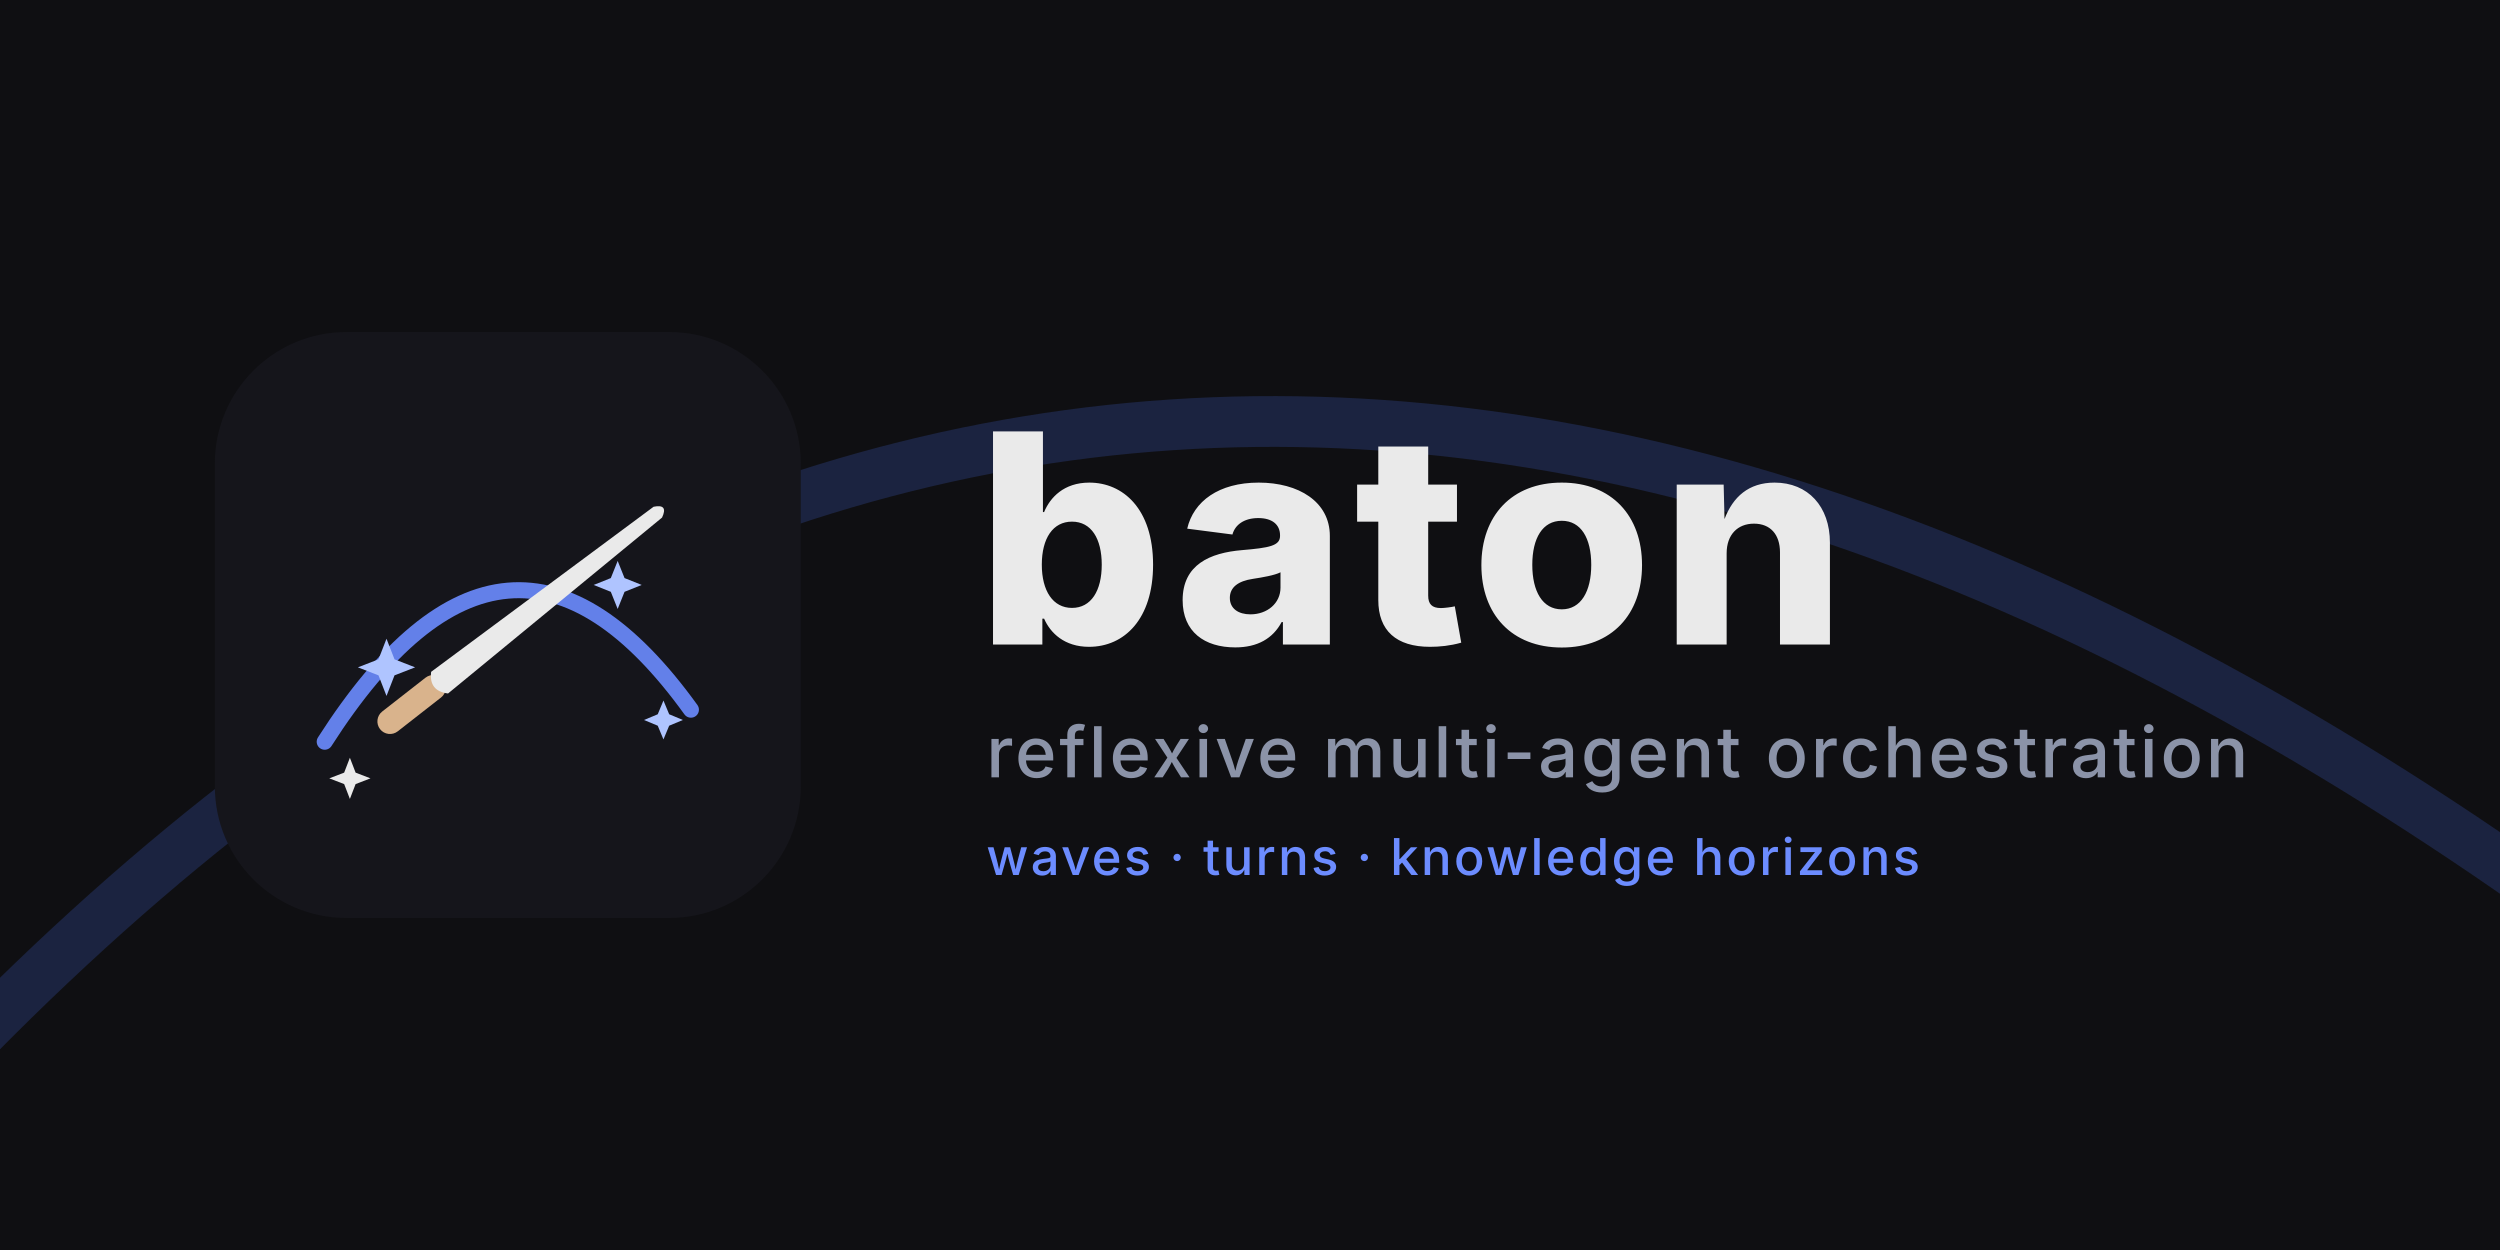
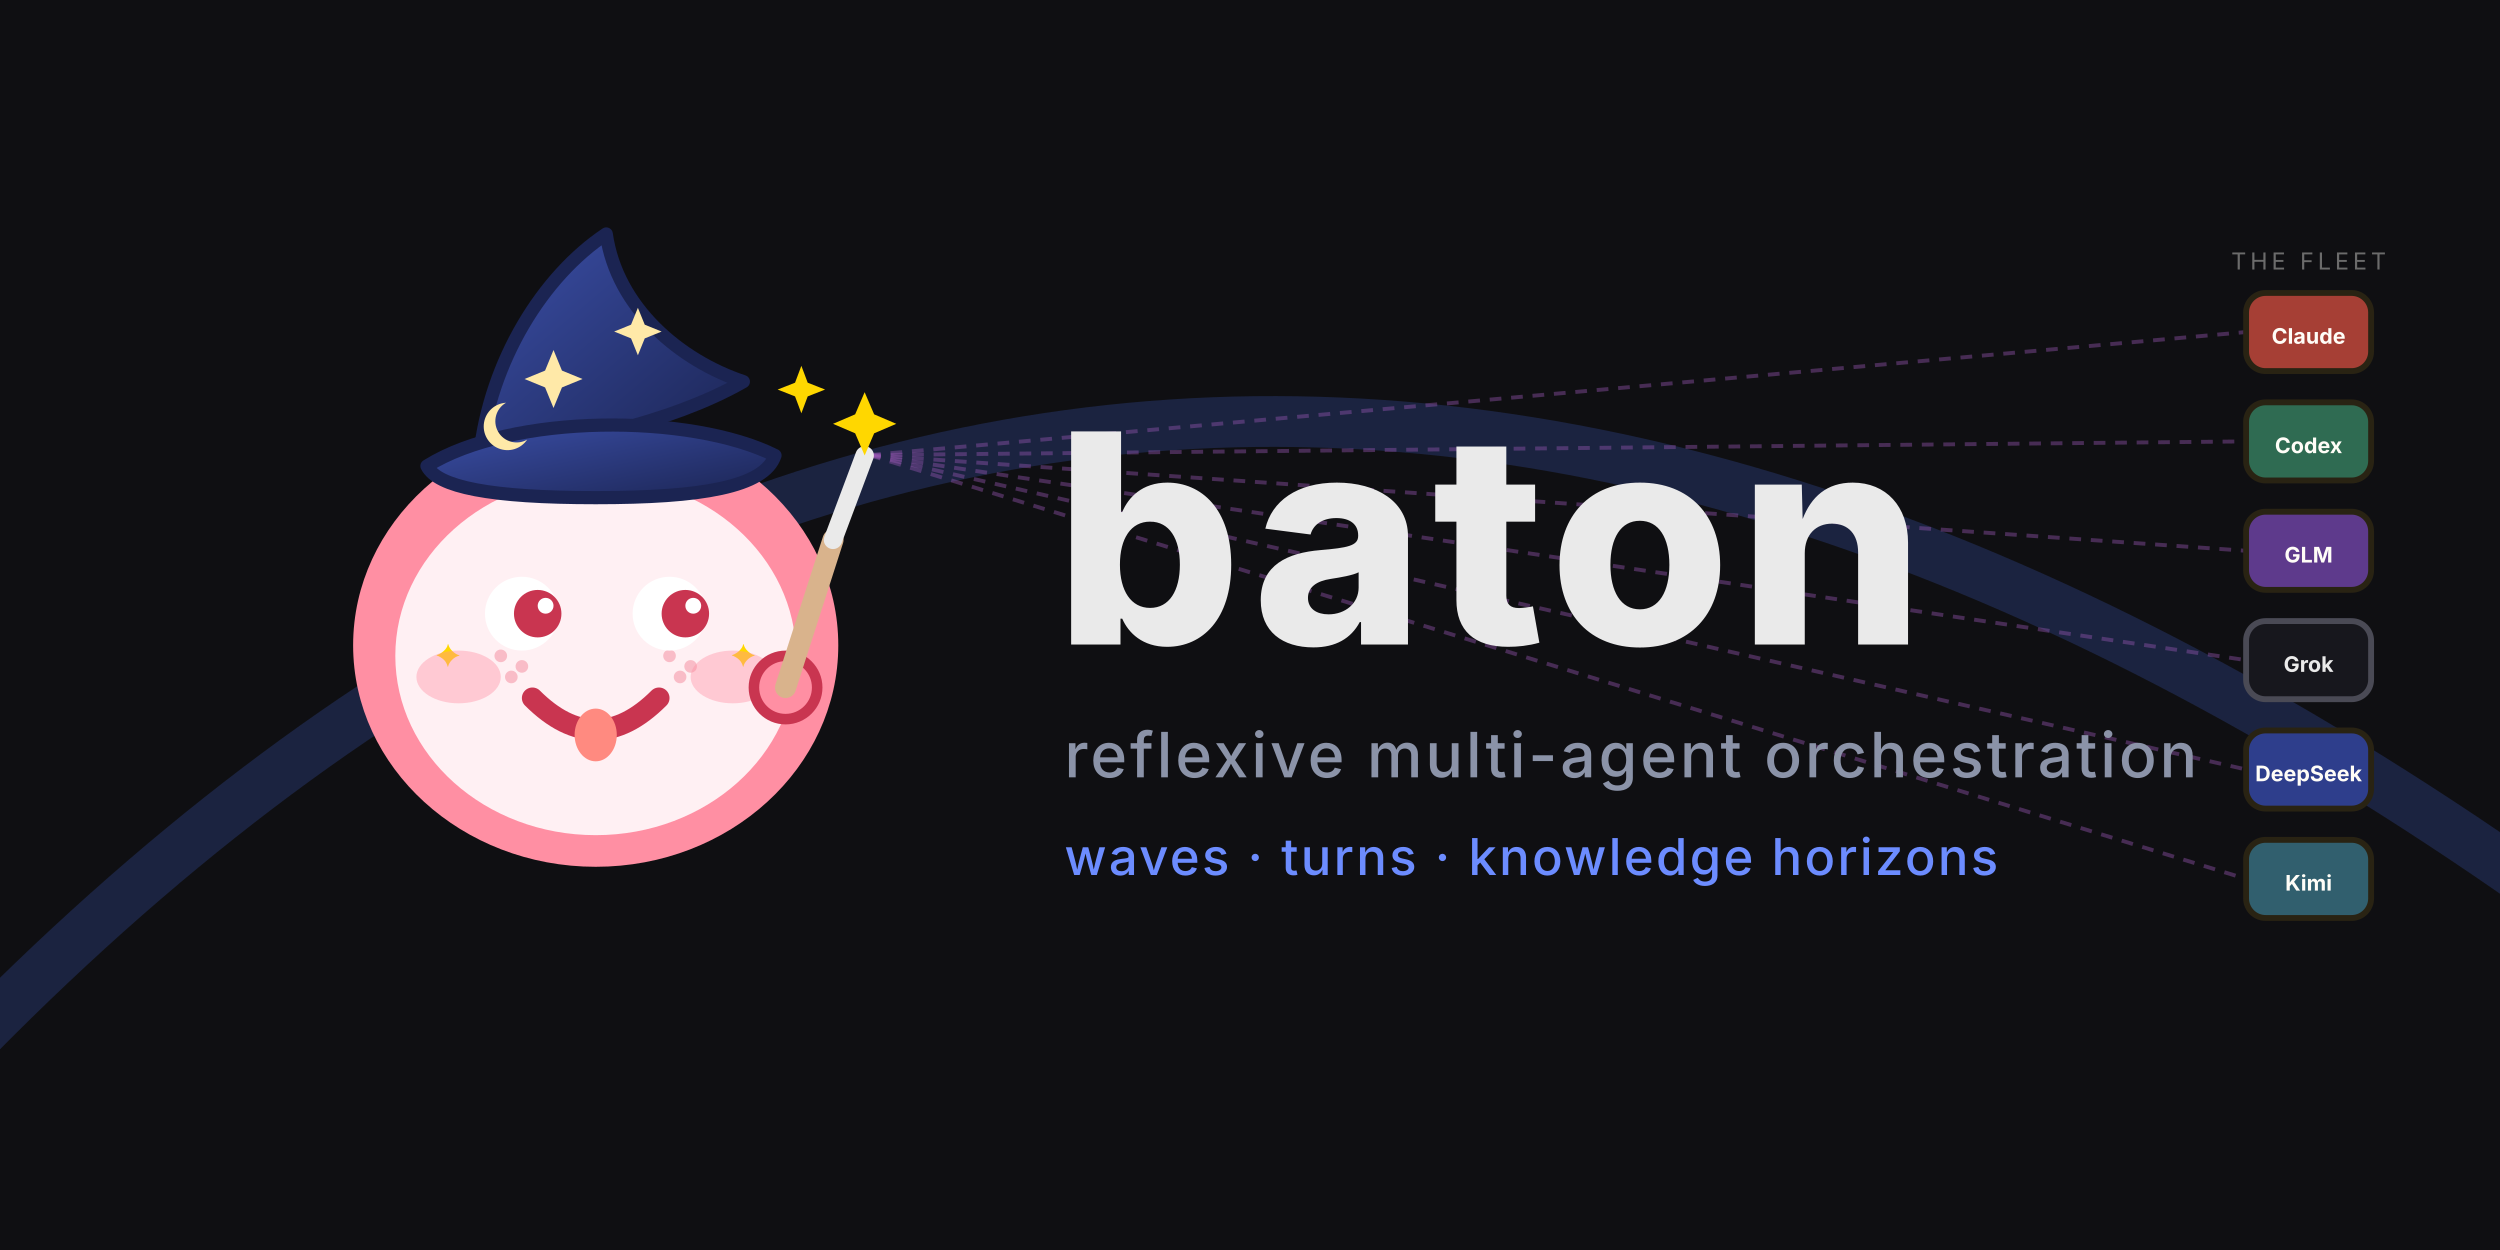
<svg xmlns="http://www.w3.org/2000/svg" viewBox="0 0 1280 640">
+   <defs>
+     <linearGradient id="s-hat" x1="0" y1="0" x2="1" y2="1">
+       <stop offset="0" stop-color="#3B4FA8" />
+       <stop offset="1" stop-color="#1B2452" />
+     </linearGradient>
+   </defs>
  <rect width="1280" height="640" fill="#0F0F12" />
  <path d="M -40 560 Q 560 -80 1320 470" fill="none" stroke="#1B2340" stroke-width="26" stroke-linecap="round" />
-   <g transform="translate(110 170) scale(0.5859375)">
-     <rect width="512" height="512" rx="115" fill="#15151B" />
-     <path d="M 96 358 Q 256 108 416 330" fill="none" stroke="#6C8CFF" stroke-width="14" stroke-linecap="round" opacity="0.9" />
-     <g fill="#AFC4FF">
-       <path d="M150 268 l7 18 18 7 -18 7 -7 18 -7 -18 -18 -7 18 -7 z" />
-       <path d="M352 200 l6 15 15 6 -15 6 -6 15 -6 -15 -15 -6 15 -6 z" />
-       <path d="M392 322 l5 12 12 5 -12 5 -5 12 -5 -12 -12 -5 12 -5 z" />
-     </g>
-     <g fill="#EAEAEA">
-       <path d="M118 372 l5 13 13 5 -13 5 -5 13 -5 -13 -13 -5 13 -5 z" />
-     </g>
-     <g transform="rotate(-38 256 256)">
-       <rect x="112" y="248" width="70" height="22" rx="11" fill="#D9B38C" />
-       <path d="M178 247 L 420 253 Q 432 259 420 265 L 178 271 Q 166 259 178 247 Z" fill="#EAEAEA" />
-     </g>
+   <g stroke="#9B59B6" stroke-opacity="0.4" stroke-width="2" stroke-dasharray="6 5">
+     <line x1="445" y1="233" x2="1150" y2="170" />
+     <line x1="445" y1="233" x2="1150" y2="226" />
+     <line x1="445" y1="233" x2="1150" y2="282" />
+     <line x1="445" y1="233" x2="1150" y2="338" />
+     <line x1="445" y1="233" x2="1150" y2="394" />
+     <line x1="445" y1="233" x2="1150" y2="450" />
  </g>
-   <text x="500" y="330" font-family="system-ui, -apple-system, 'Segoe UI', sans-serif" font-size="150" font-weight="800" letter-spacing="4" fill="#EAEAEA">baton</text>
-   <text x="505" y="398" font-family="system-ui, -apple-system, 'Segoe UI', sans-serif" font-size="36" font-weight="500" letter-spacing="1.5" fill="#8B93A8">reflexive multi-agent orchestration</text>
-   <text x="505" y="448" font-family="system-ui, -apple-system, 'Segoe UI', sans-serif" font-size="26" font-weight="500" letter-spacing="1.2" fill="#6C8CFF">waves · turns · knowledge horizons</text>
+   <g transform="translate(170 190) scale(2.7)">
+     <ellipse cx="50" cy="52" rx="46" ry="42" fill="#FF8FA3" />
+     <ellipse cx="50" cy="54" rx="38" ry="34" fill="#FFF0F3" />
+     <text x="22" y="56" font-size="6" fill="#FFD700" text-anchor="middle">✦</text>
+     <text x="78" y="56" font-size="6" fill="#FFD700" text-anchor="middle">✦</text>
+     <circle cx="32" cy="54" r="1.2" fill="#E94560" fill-opacity="0.3" />
+     <circle cx="36" cy="56" r="1.2" fill="#E94560" fill-opacity="0.3" />
+     <circle cx="34" cy="58" r="1.2" fill="#E94560" fill-opacity="0.3" />
+     <circle cx="64" cy="54" r="1.2" fill="#E94560" fill-opacity="0.3" />
+     <circle cx="68" cy="56" r="1.2" fill="#E94560" fill-opacity="0.3" />
+     <circle cx="66" cy="58" r="1.2" fill="#E94560" fill-opacity="0.3" />
+     <circle cx="36" cy="46" r="7" fill="white" />
+     <circle cx="39" cy="46" r="4.5" fill="#C93550" />
+     <circle cx="40.5" cy="44.5" r="1.5" fill="white" />
+     <circle cx="64" cy="46" r="7" fill="white" />
+     <circle cx="67" cy="46" r="4.5" fill="#C93550" />
+     <circle cx="68.5" cy="44.5" r="1.5" fill="white" />
+     <path d="M38 62 Q50 74 62 62" stroke="#C93550" stroke-width="4" stroke-linecap="round" fill="none" />
+     <ellipse cx="50" cy="69" rx="4" ry="5" fill="#FF8A80" />
+     <ellipse cx="24" cy="58" rx="8" ry="5" fill="#FF8FA3" fill-opacity="0.4" />
+     <ellipse cx="76" cy="58" rx="8" ry="5" fill="#FF8FA3" fill-opacity="0.4" />
+     <path d="M28 16 C30 -2 40 -18 52 -26 C54 -12 66 -2 78 2 C64 10 44 14 28 16 Z" fill="url(#s-hat)" stroke="#1B2452" stroke-width="2.5" stroke-linejoin="round" />
+     <path d="M18 18 C34 8 68 8 84 16 C82 22 70 24 50 24 C30 24 20 22 18 18 Z" fill="url(#s-hat)" stroke="#1B2452" stroke-width="2.5" stroke-linejoin="round" />
+     <path d="M42 -4 l1.6 3.9 3.9 1.6 -3.9 1.6 -1.6 3.9 -1.6 -3.9 -3.9 -1.6 3.9 -1.6 z" fill="#FFE9A8" />
+     <path d="M58 -12 l1.3 3.2 3.2 1.3 -3.2 1.3 -1.3 3.2 -1.3 -3.2 -3.2 -1.3 3.2 -1.3 z" fill="#FFE9A8" />
+     <path d="M33 6 a4.5 4.5 0 1 0 4 7 a3.2 3.2 0 1 1 -4 -7 z" fill="#FFE9A8" />
+     <circle cx="86" cy="60" r="6" fill="#FF8FA3" stroke="#C93550" stroke-width="2" />
+     <path d="M86 60 L95 32" stroke="#D9B38C" stroke-width="4" stroke-linecap="round" />
+     <path d="M95 32 L101 16" stroke="#EAEAEA" stroke-width="3.5" stroke-linecap="round" />
+     <path d="M101 4 L102.8 8.2 L107 10 L102.8 11.8 L101 16 L99.2 11.8 L95 10 L99.2 8.2 Z" fill="#FFD700" />
+     <path d="M89 -1 L90.2 2.2 L93.5 3.5 L90.2 4.8 L89 8 L87.8 4.8 L84.5 3.5 L87.8 2.2 Z" fill="#FFD700" />
+   </g>
+   <text x="540" y="330" font-family="system-ui, -apple-system, 'Segoe UI', sans-serif" font-size="150" font-weight="800" letter-spacing="4" fill="#EAEAEA">baton</text>
+   <text x="545" y="398" font-family="system-ui, -apple-system, 'Segoe UI', sans-serif" font-size="32" font-weight="500" letter-spacing="1.5" fill="#8B93A8">reflexive multi-agent orchestration</text>
+   <text x="545" y="448" font-family="system-ui, -apple-system, 'Segoe UI', sans-serif" font-size="26" font-weight="500" letter-spacing="1.2" fill="#6C8CFF">waves · turns · knowledge horizons</text>
+   <g font-family="system-ui, -apple-system, sans-serif" font-size="11" font-weight="700" text-anchor="middle">
+     <rect x="1150" y="150" width="64" height="40" rx="10" fill="#A63F35" stroke="#292313" stroke-width="3" />
+     <text x="1182" y="176" fill="#FFFDF7">Claude</text>
+     <rect x="1150" y="206" width="64" height="40" rx="10" fill="#2F6B52" stroke="#292313" stroke-width="3" />
+     <text x="1182" y="232" fill="#FFFDF7">Codex</text>
+     <rect x="1150" y="262" width="64" height="40" rx="10" fill="#5E3A8C" stroke="#292313" stroke-width="3" />
+     <text x="1182" y="288" fill="#FFFDF7">GLM</text>
+     <rect x="1150" y="318" width="64" height="40" rx="10" fill="#17171D" stroke="#4A4A55" stroke-width="3" />
+     <text x="1182" y="344" fill="#EAEAEA">Grok</text>
+     <rect x="1150" y="374" width="64" height="40" rx="10" fill="#2E3E8C" stroke="#292313" stroke-width="3" />
+     <text x="1182" y="400" fill="#FFFDF7">DeepSeek</text>
+     <rect x="1150" y="430" width="64" height="40" rx="10" fill="#315F6E" stroke="#292313" stroke-width="3" />
+     <text x="1182" y="456" fill="#FFFDF7">Kimi</text>
+   </g>
+   <text x="1182" y="138" font-family="system-ui, -apple-system, sans-serif" font-size="12" letter-spacing="2" fill="#6B6B6B" text-anchor="middle">THE FLEET</text>
</svg>
